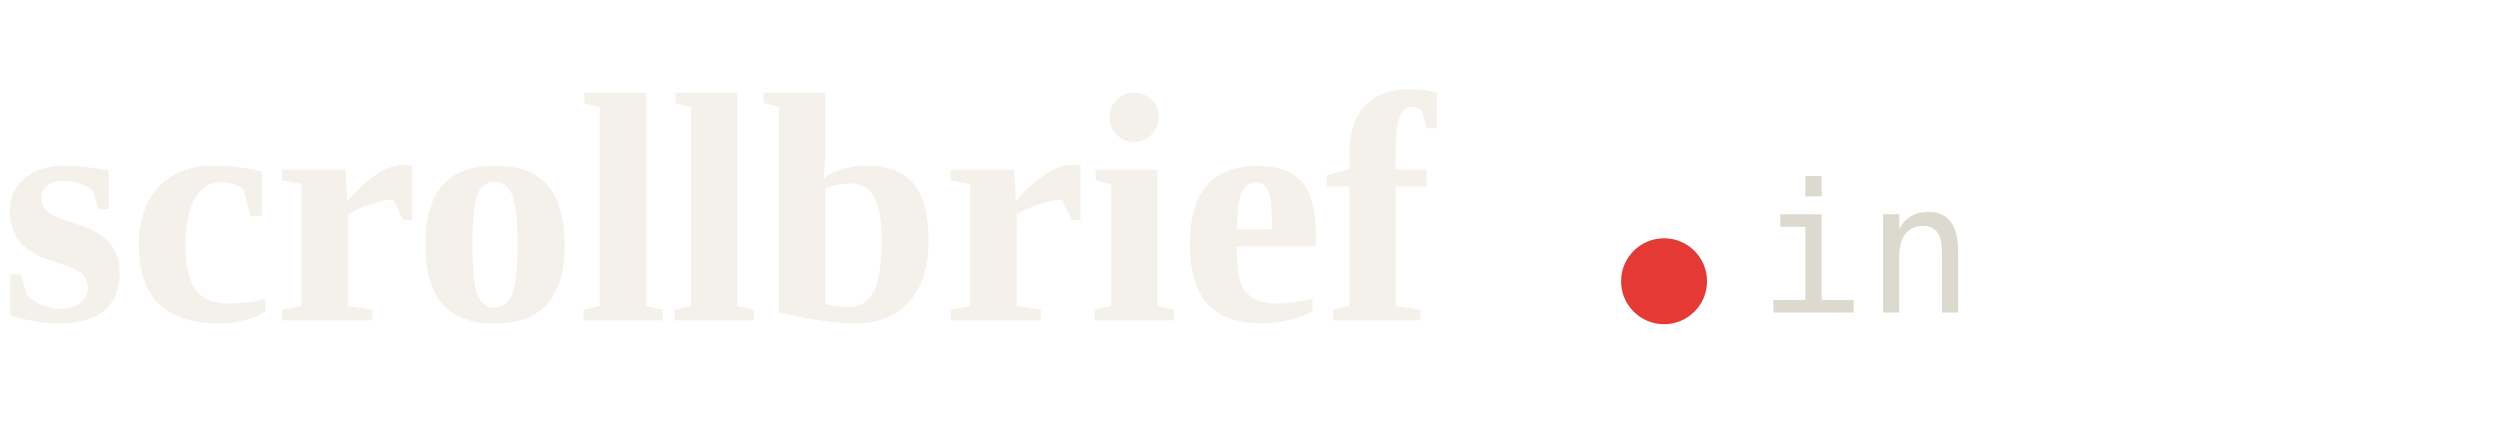
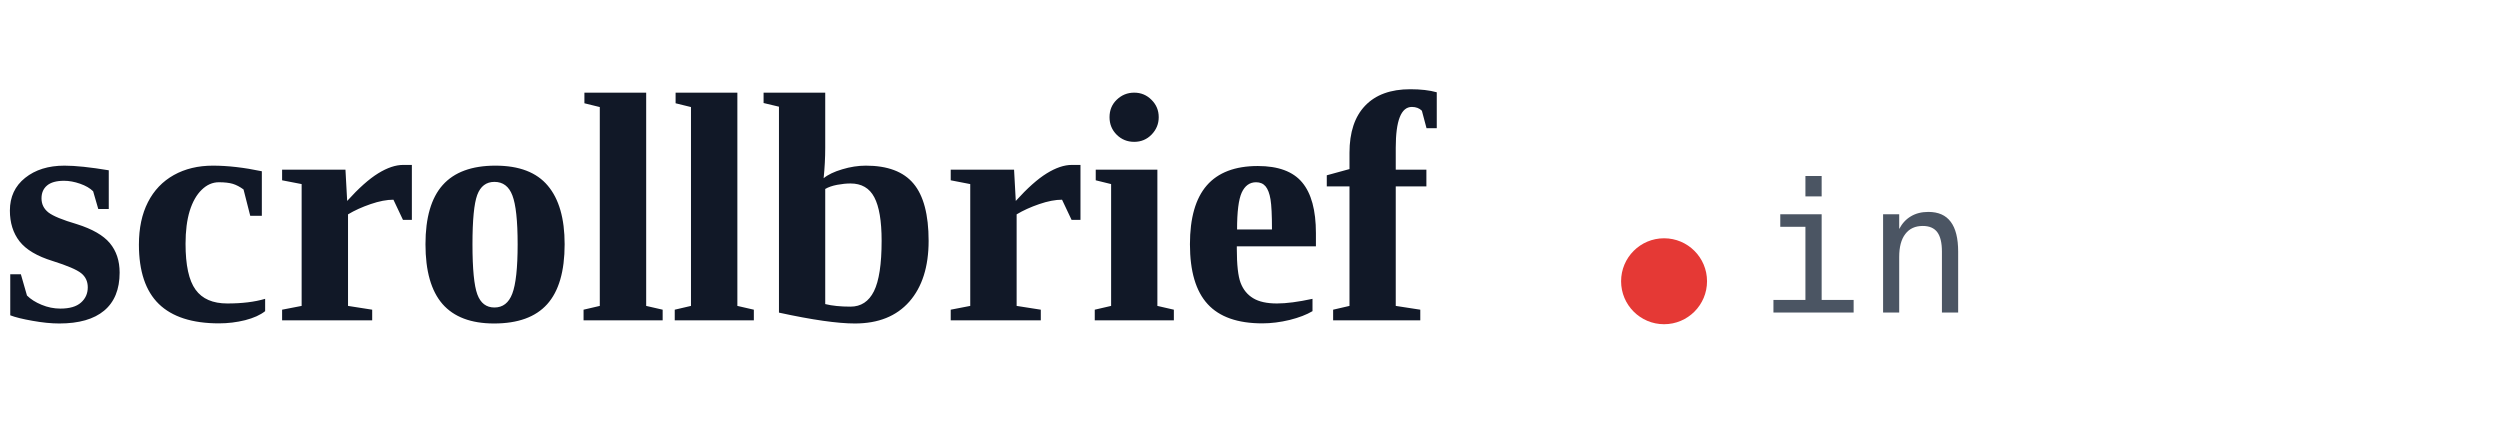
<svg xmlns="http://www.w3.org/2000/svg" width="320" height="56" viewBox="0 0 320 56">
-   <text x="0" y="41" fill="#F3F1EA" font-family="Georgia, 'Times New Roman', serif" font-size="42" font-weight="700">scrollbrief</text>
+   <style>
+     .brand-text { fill: #111827; }
+     .brand-subtext { fill: #4B5563; }
+     @media (prefers-color-scheme: dark) {
+       .brand-text { fill: #F3F1EA; }
+       .brand-subtext { fill: #DCD9CF; }
+     }
+   </style>
+   <text x="0" y="41" class="brand-text" font-family="Georgia, 'Times New Roman', serif" font-size="42" font-weight="700">scrollbrief</text>
  <circle cx="213" cy="36" r="5.5" fill="#E53935" />
-   <text x="225" y="40" fill="#DCD9CF" font-family="Menlo, Consolas, monospace" font-size="23" font-weight="500">in</text>
+   <text x="225" y="40" class="brand-subtext" font-family="Menlo, Consolas, monospace" font-size="23" font-weight="500">in</text>
</svg>
